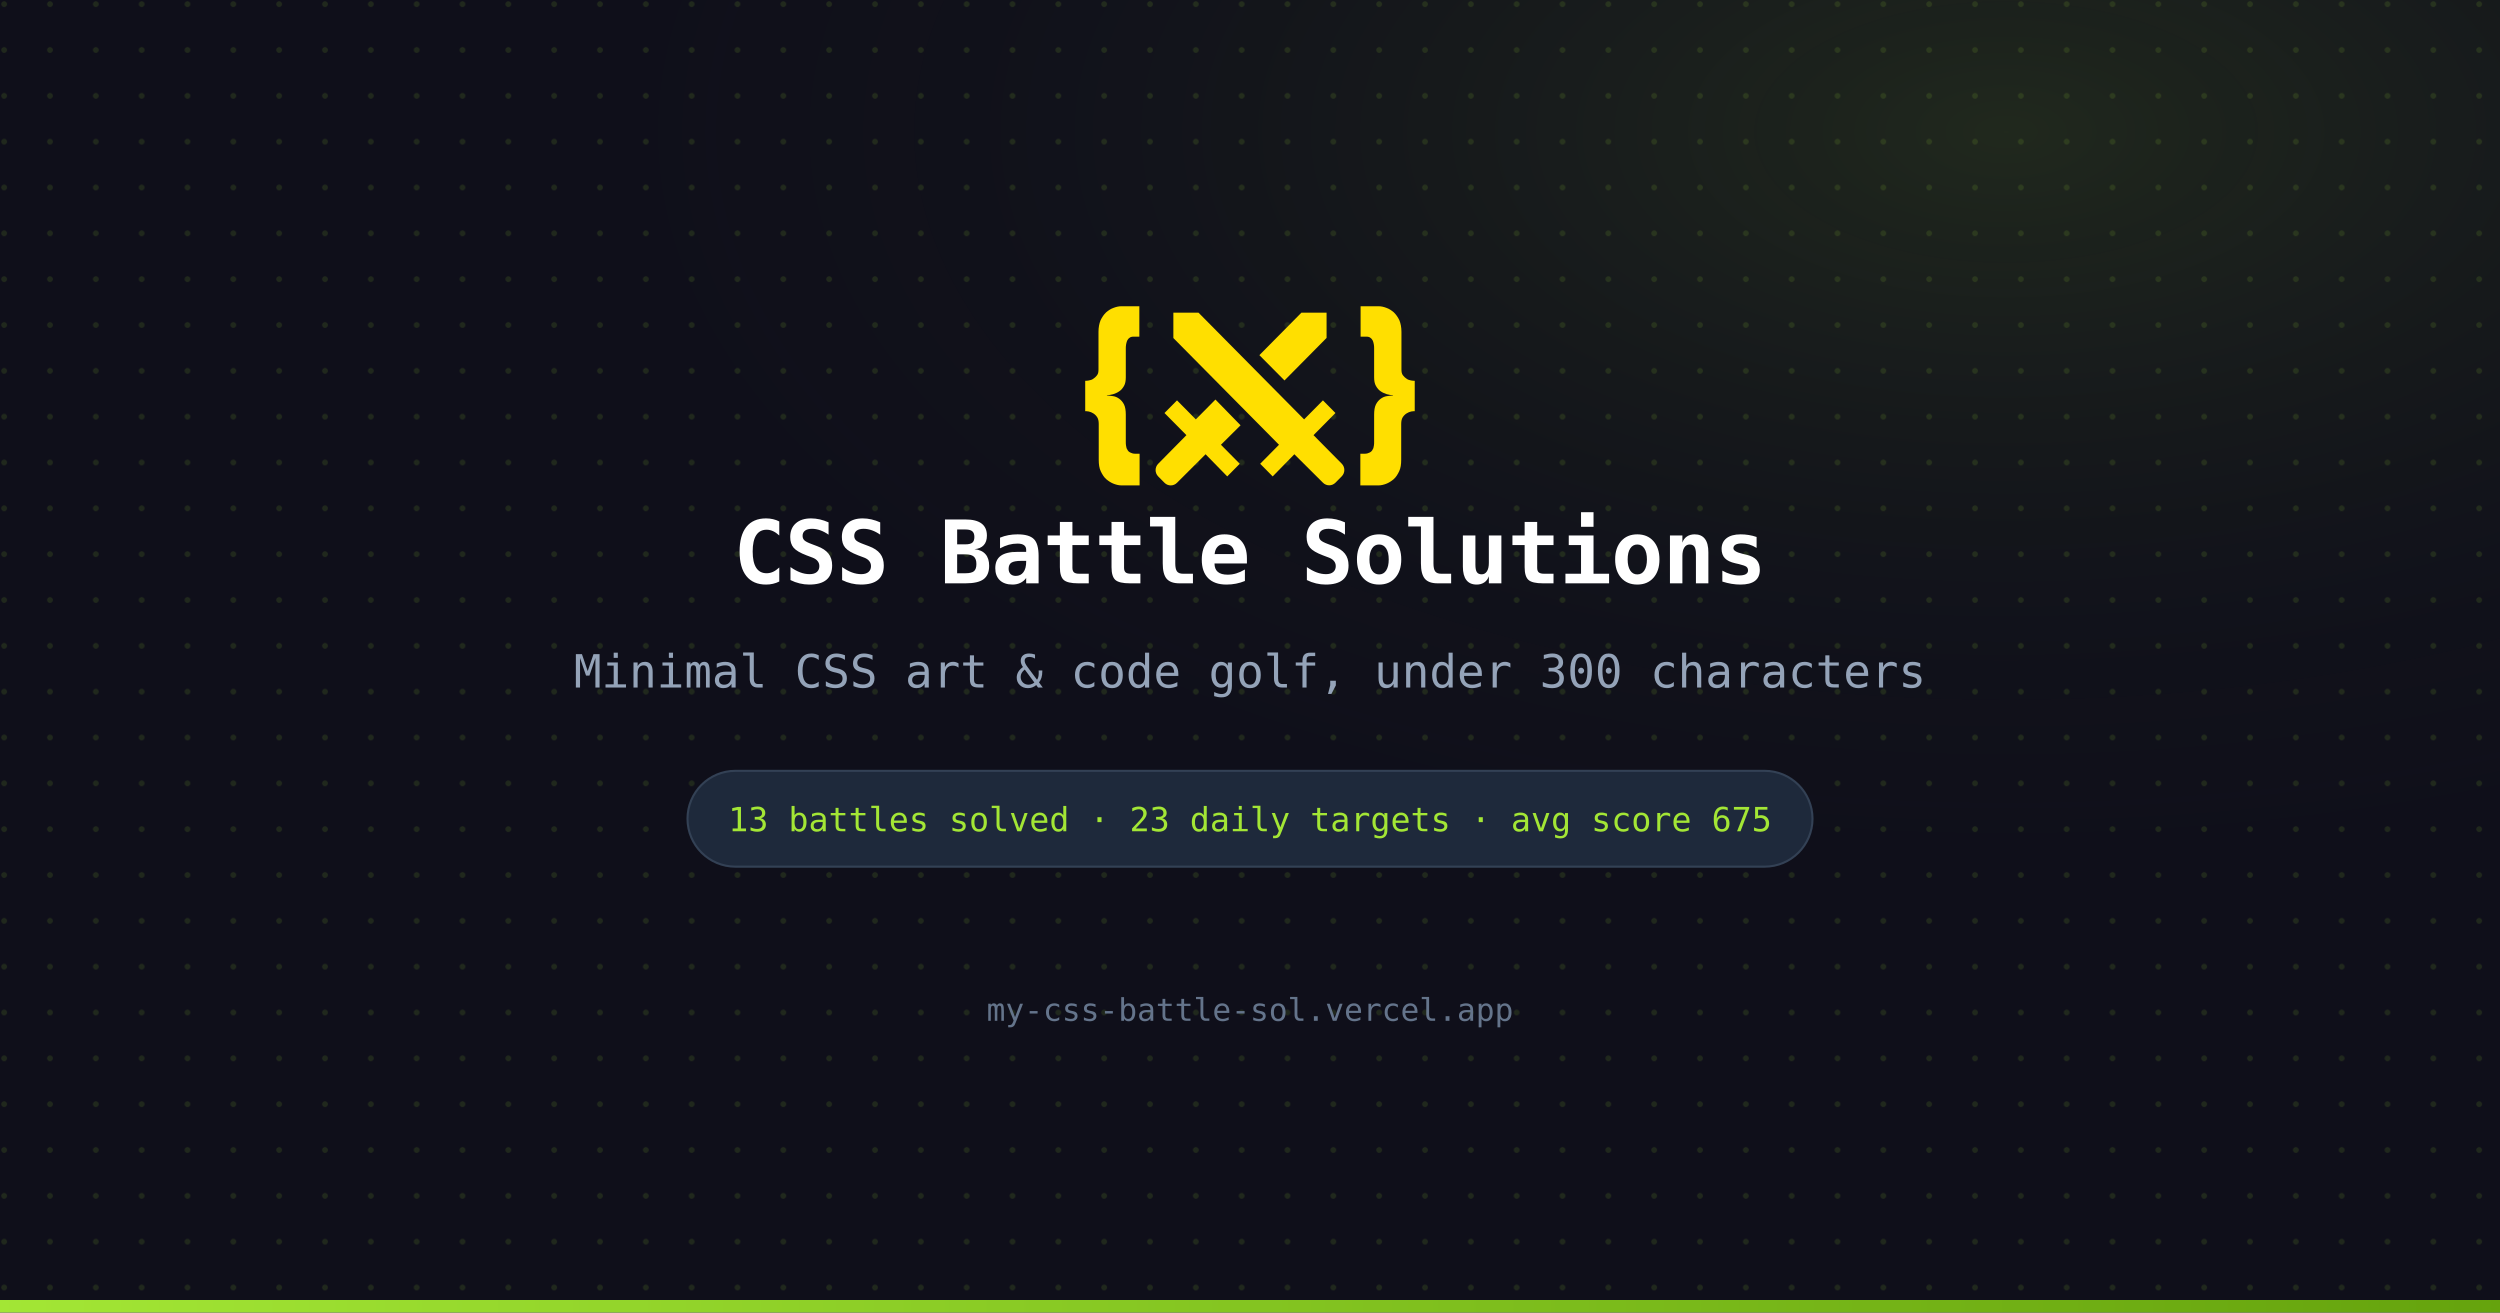
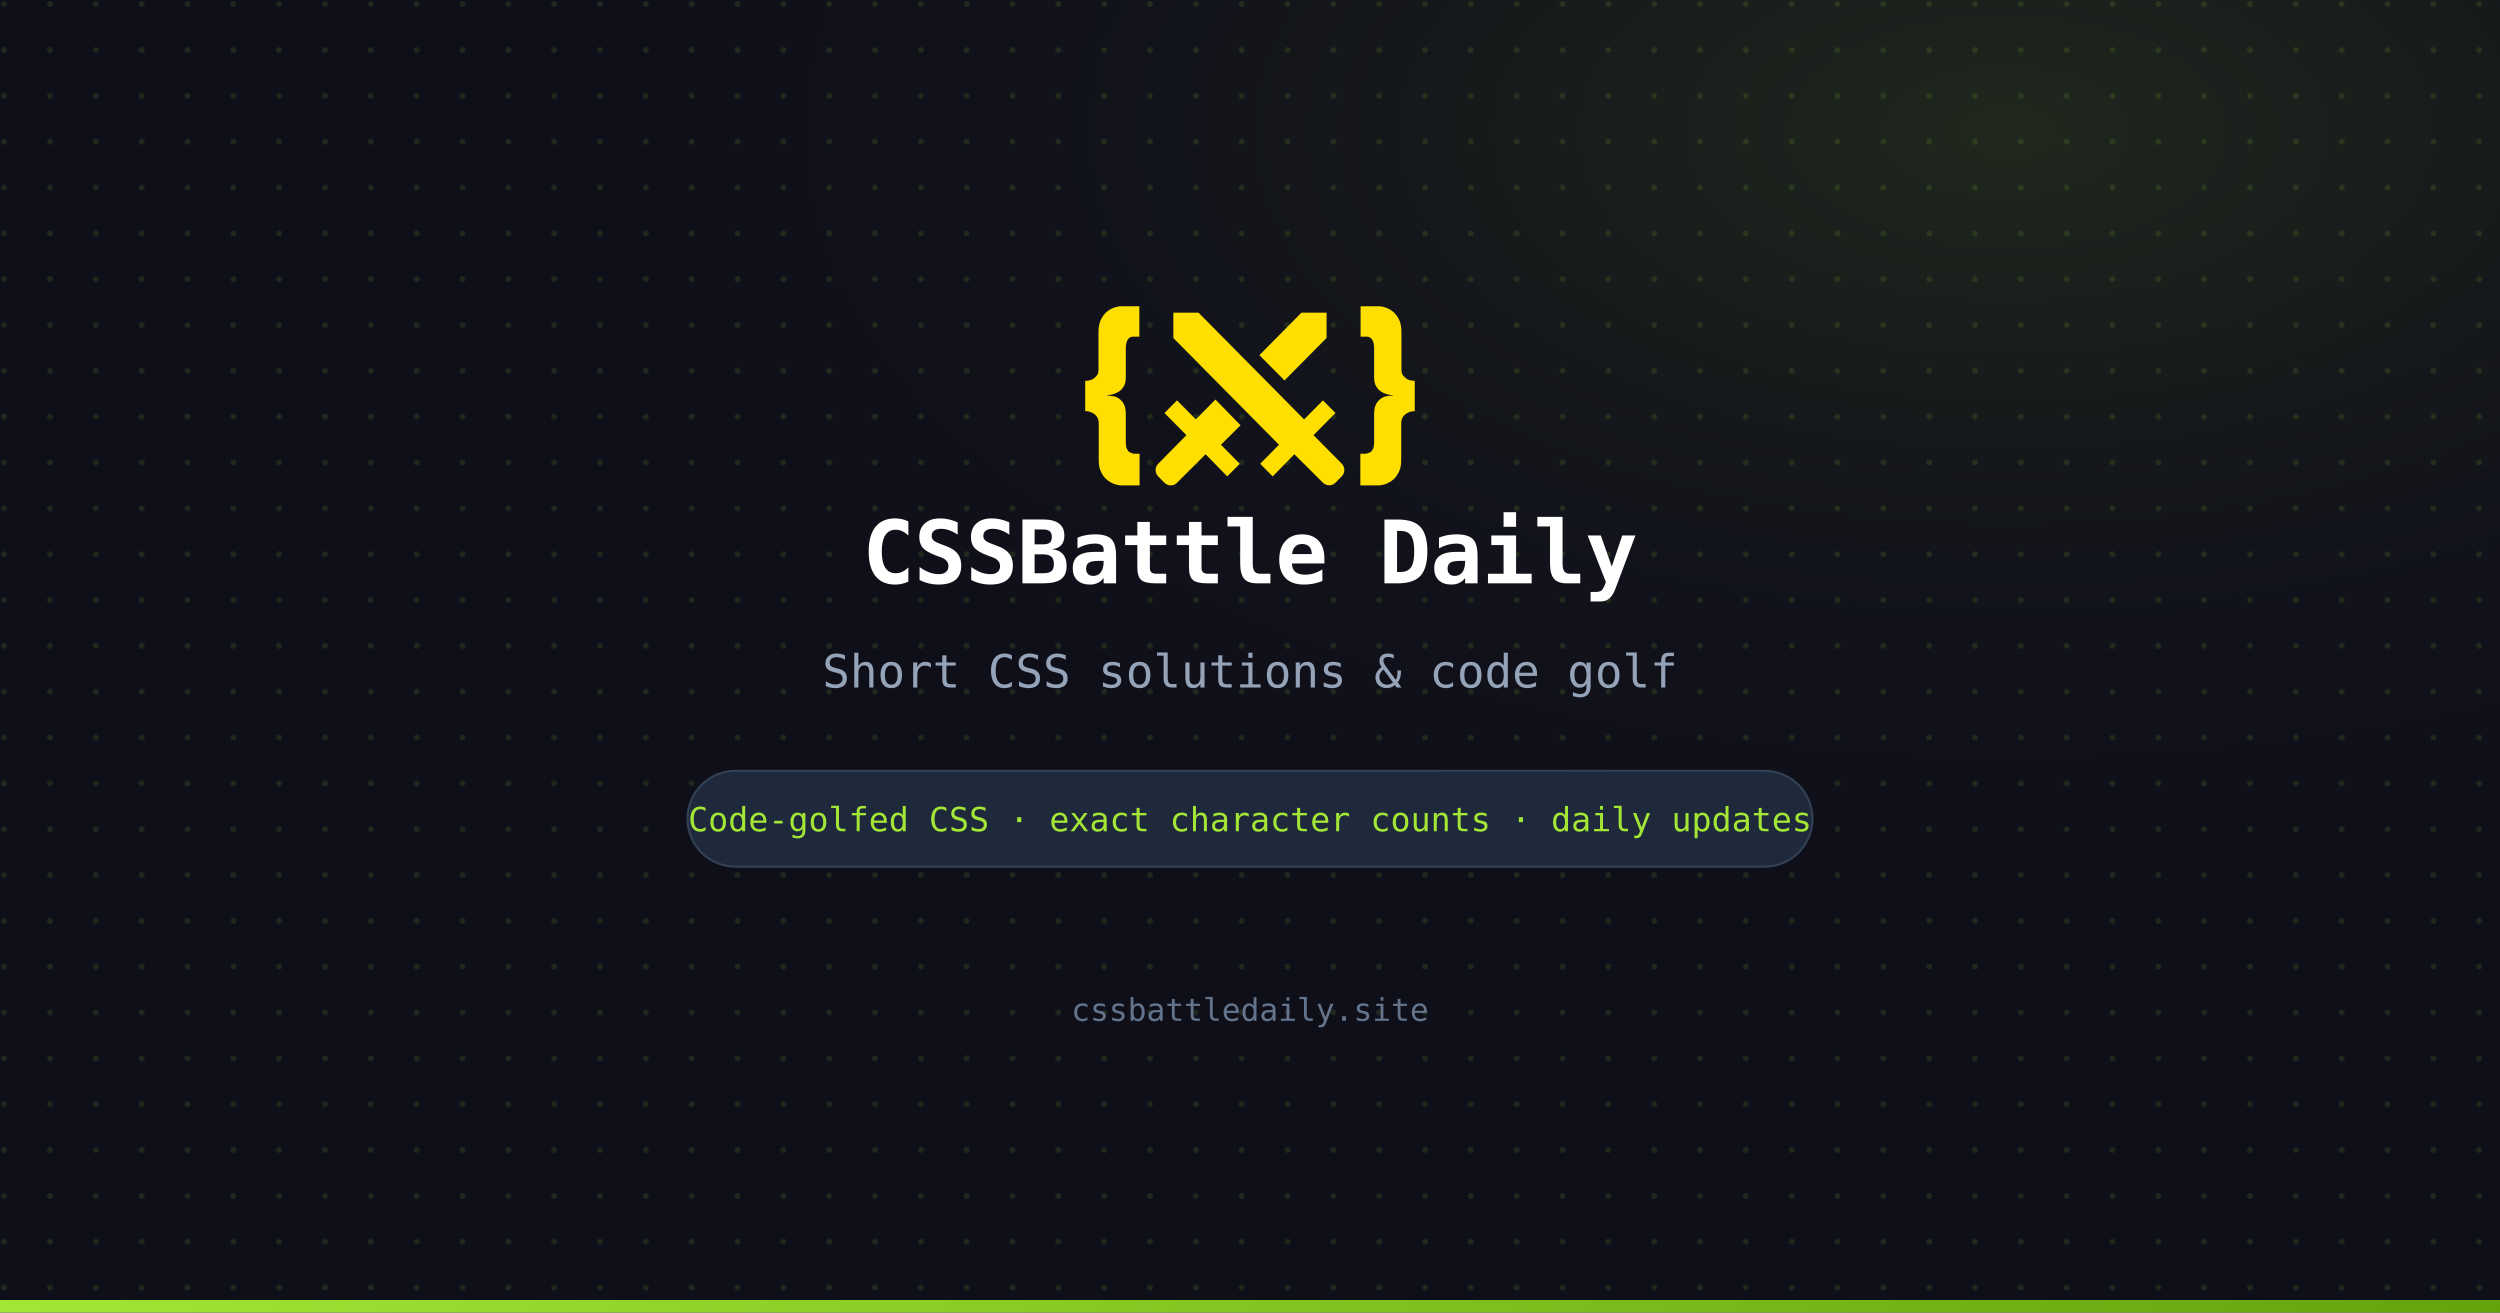
<svg xmlns="http://www.w3.org/2000/svg" width="1200" height="630" viewBox="0 0 1200 630">
  <defs>
    <radialGradient id="glow" cx="80%" cy="10%" r="60%">
      <stop offset="0%" stop-color="#a3e635" stop-opacity="0.12" />
      <stop offset="100%" stop-color="#0f0f1a" stop-opacity="0" />
    </radialGradient>
    <linearGradient id="bar" x1="0" y1="0" x2="1" y2="0">
      <stop offset="0%" stop-color="#a3e635" />
      <stop offset="100%" stop-color="#65a30d" />
    </linearGradient>
    <pattern id="dots" x="0" y="0" width="22" height="22" patternUnits="userSpaceOnUse">
      <circle cx="2" cy="2" r="1.4" fill="#a3e635" opacity="0.12" />
    </pattern>
  </defs>
  <rect width="1200" height="630" fill="#0f0f1a" />
  <rect width="1200" height="630" fill="url(#glow)" />
  <rect width="1200" height="630" fill="url(#dots)" />
  <rect x="0" y="624" width="1200" height="6" fill="url(#bar)" />
  <svg x="250" y="145" width="700" height="90" viewBox="0 0 139 18" preserveAspectRatio="xMidYMid meet" overflow="visible">
    <path transform="translate(53.68 0.4)" d="M26.437 2.918H26.977C27.148 2.918 27.295 2.948 27.393 3.041C27.491 3.102 27.565 3.225 27.614 3.317C27.663 3.44 27.688 3.563 27.712 3.686C27.736 3.839 27.736 3.962 27.736 4.054V6.818C27.736 7.156 27.785 7.432 27.908 7.647C28.031 7.862 28.178 8.047 28.374 8.17C28.545 8.292 28.766 8.385 28.962 8.446C29.183 8.507 29.379 8.538 29.55 8.538V8.569C29.398 8.569 29.227 8.593 29.036 8.62L28.962 8.63C28.741 8.661 28.545 8.753 28.374 8.876C28.202 8.999 28.031 9.183 27.908 9.429C27.785 9.674 27.736 10.012 27.736 10.412V13.022C27.736 13.145 27.736 13.268 27.712 13.391C27.688 13.544 27.663 13.667 27.589 13.759C27.54 13.882 27.442 13.974 27.32 14.036C27.197 14.097 27.05 14.159 26.829 14.159H26.413V17.199H28.153C28.398 17.199 28.643 17.138 28.889 17.046C29.134 16.953 29.379 16.8 29.599 16.616C29.82 16.431 29.992 16.155 30.139 15.848C30.286 15.541 30.335 15.172 30.335 14.742V11.302C30.335 11.026 30.384 10.811 30.482 10.657C30.58 10.504 30.703 10.381 30.85 10.289C30.997 10.197 31.144 10.135 31.291 10.104C31.438 10.074 31.561 10.074 31.634 10.074V7.156C31.536 7.156 31.438 7.156 31.291 7.125C31.144 7.095 30.997 7.064 30.874 6.972C30.727 6.88 30.629 6.787 30.506 6.634C30.384 6.48 30.359 6.296 30.359 6.05V2.457C30.359 2.027 30.286 1.658 30.163 1.351C30.016 1.044 29.845 0.799 29.624 0.584C29.403 0.399 29.183 0.246 28.913 0.154C28.668 0.061 28.423 0 28.178 0H26.437V2.918ZM5.197 2.918H4.657C4.486 2.918 4.339 2.949 4.241 3.041C4.143 3.102 4.069 3.225 4.02 3.317C3.971 3.44 3.946 3.563 3.922 3.686L3.922 3.686C3.897 3.839 3.897 3.962 3.897 4.054V6.818C3.897 7.156 3.848 7.433 3.726 7.648C3.603 7.863 3.456 8.047 3.26 8.17C3.089 8.293 2.868 8.385 2.672 8.446C2.451 8.508 2.255 8.538 2.084 8.538V8.569C2.236 8.569 2.407 8.593 2.598 8.62H2.598L2.672 8.63C2.892 8.661 3.089 8.753 3.26 8.876C3.432 8.999 3.603 9.183 3.726 9.429C3.848 9.675 3.897 10.012 3.897 10.412V13.022C3.897 13.145 3.897 13.268 3.922 13.391C3.946 13.544 3.971 13.667 4.045 13.759C4.094 13.882 4.192 13.975 4.314 14.036C4.437 14.097 4.584 14.159 4.804 14.159H5.221V17.199H3.481C3.236 17.199 2.991 17.138 2.745 17.046C2.5 16.954 2.255 16.8 2.035 16.616C1.814 16.431 1.642 16.155 1.495 15.848C1.348 15.541 1.299 15.172 1.299 14.742V11.303C1.299 11.026 1.25 10.811 1.152 10.658C1.054 10.504 0.931 10.381 0.784 10.289C0.637 10.197 0.49 10.135 0.343 10.105C0.196 10.074 0.074 10.074 0 10.074V7.156H4.56676e-06C0.098 7.156 0.196 7.156 0.343 7.126C0.49 7.095 0.637 7.064 0.76 6.972C0.907 6.88 1.005 6.788 1.128 6.634C1.25 6.481 1.275 6.296 1.275 6.051V2.457C1.275 2.027 1.348 1.659 1.471 1.352C1.618 1.044 1.789 0.799 2.01 0.584C2.231 0.399 2.451 0.246 2.721 0.154C2.966 0.062 3.211 0 3.456 0H5.197V2.918ZM21.015 10.86L10.875 0.614H8.463V3.051L18.604 13.297L16.797 15.122L17.998 16.336L20.078 14.209L22.822 16.939C23.154 17.274 23.691 17.274 24.023 16.939L24.628 16.327C24.96 15.992 24.96 15.449 24.628 15.113L21.918 12.375L24.023 10.249L22.822 9.035L21.015 10.86ZM23.171 3.042L19.132 7.123L16.72 4.695L20.759 0.614H23.171V3.042ZM12.502 8.957L14.914 11.428L13.031 13.297L14.837 15.122L13.636 16.336L11.556 14.209L8.813 16.947C8.48 17.283 7.943 17.283 7.611 16.947L7.006 16.336C6.674 16 6.674 15.458 7.006 15.122L9.716 12.375L7.611 10.249L8.813 9.035L10.619 10.86L12.502 8.957Z" fill="#FFDF00" />
  </svg>
-   <text x="600" y="280" font-family="'JetBrains Mono', 'SF Mono', 'Fira Code', monospace" font-size="42" font-weight="600" fill="#ffffff" text-anchor="middle" letter-spacing="-0.5">CSS Battle Solutions</text>
-   <text x="600" y="330" font-family="'JetBrains Mono', 'SF Mono', 'Fira Code', monospace" font-size="22" fill="#94a3b8" text-anchor="middle">Minimal CSS art &amp; code golf, under 300 characters</text>
+   <text x="600" y="280" font-family="'JetBrains Mono', 'SF Mono', 'Fira Code', monospace" font-size="42" font-weight="600" fill="#ffffff" text-anchor="middle" letter-spacing="-0.5">CSSBattle Daily</text>
+   <text x="600" y="330" font-family="'JetBrains Mono', 'SF Mono', 'Fira Code', monospace" font-size="22" fill="#94a3b8" text-anchor="middle">Short CSS solutions &amp; code golf</text>
  <rect x="330" y="370" width="540" height="46" rx="23" fill="#1e293b" stroke="#334155" stroke-width="1" />
-   <text x="600" y="399" font-family="'JetBrains Mono', 'SF Mono', 'Fira Code', monospace" font-size="16" fill="#a3e635" text-anchor="middle">13 battles solved  ·  23 daily targets  ·  avg score 675</text>
-   <text x="600" y="490" font-family="'JetBrains Mono', 'SF Mono', 'Fira Code', monospace" font-size="15" fill="#64748b" text-anchor="middle">my-css-battle-sol.vercel.app</text>
+   <text x="600" y="399" font-family="'JetBrains Mono', 'SF Mono', 'Fira Code', monospace" font-size="16" fill="#a3e635" text-anchor="middle">Code-golfed CSS  ·  exact character counts  ·  daily updates</text>
+   <text x="600" y="490" font-family="'JetBrains Mono', 'SF Mono', 'Fira Code', monospace" font-size="15" fill="#64748b" text-anchor="middle">cssbattledaily.site</text>
</svg>
